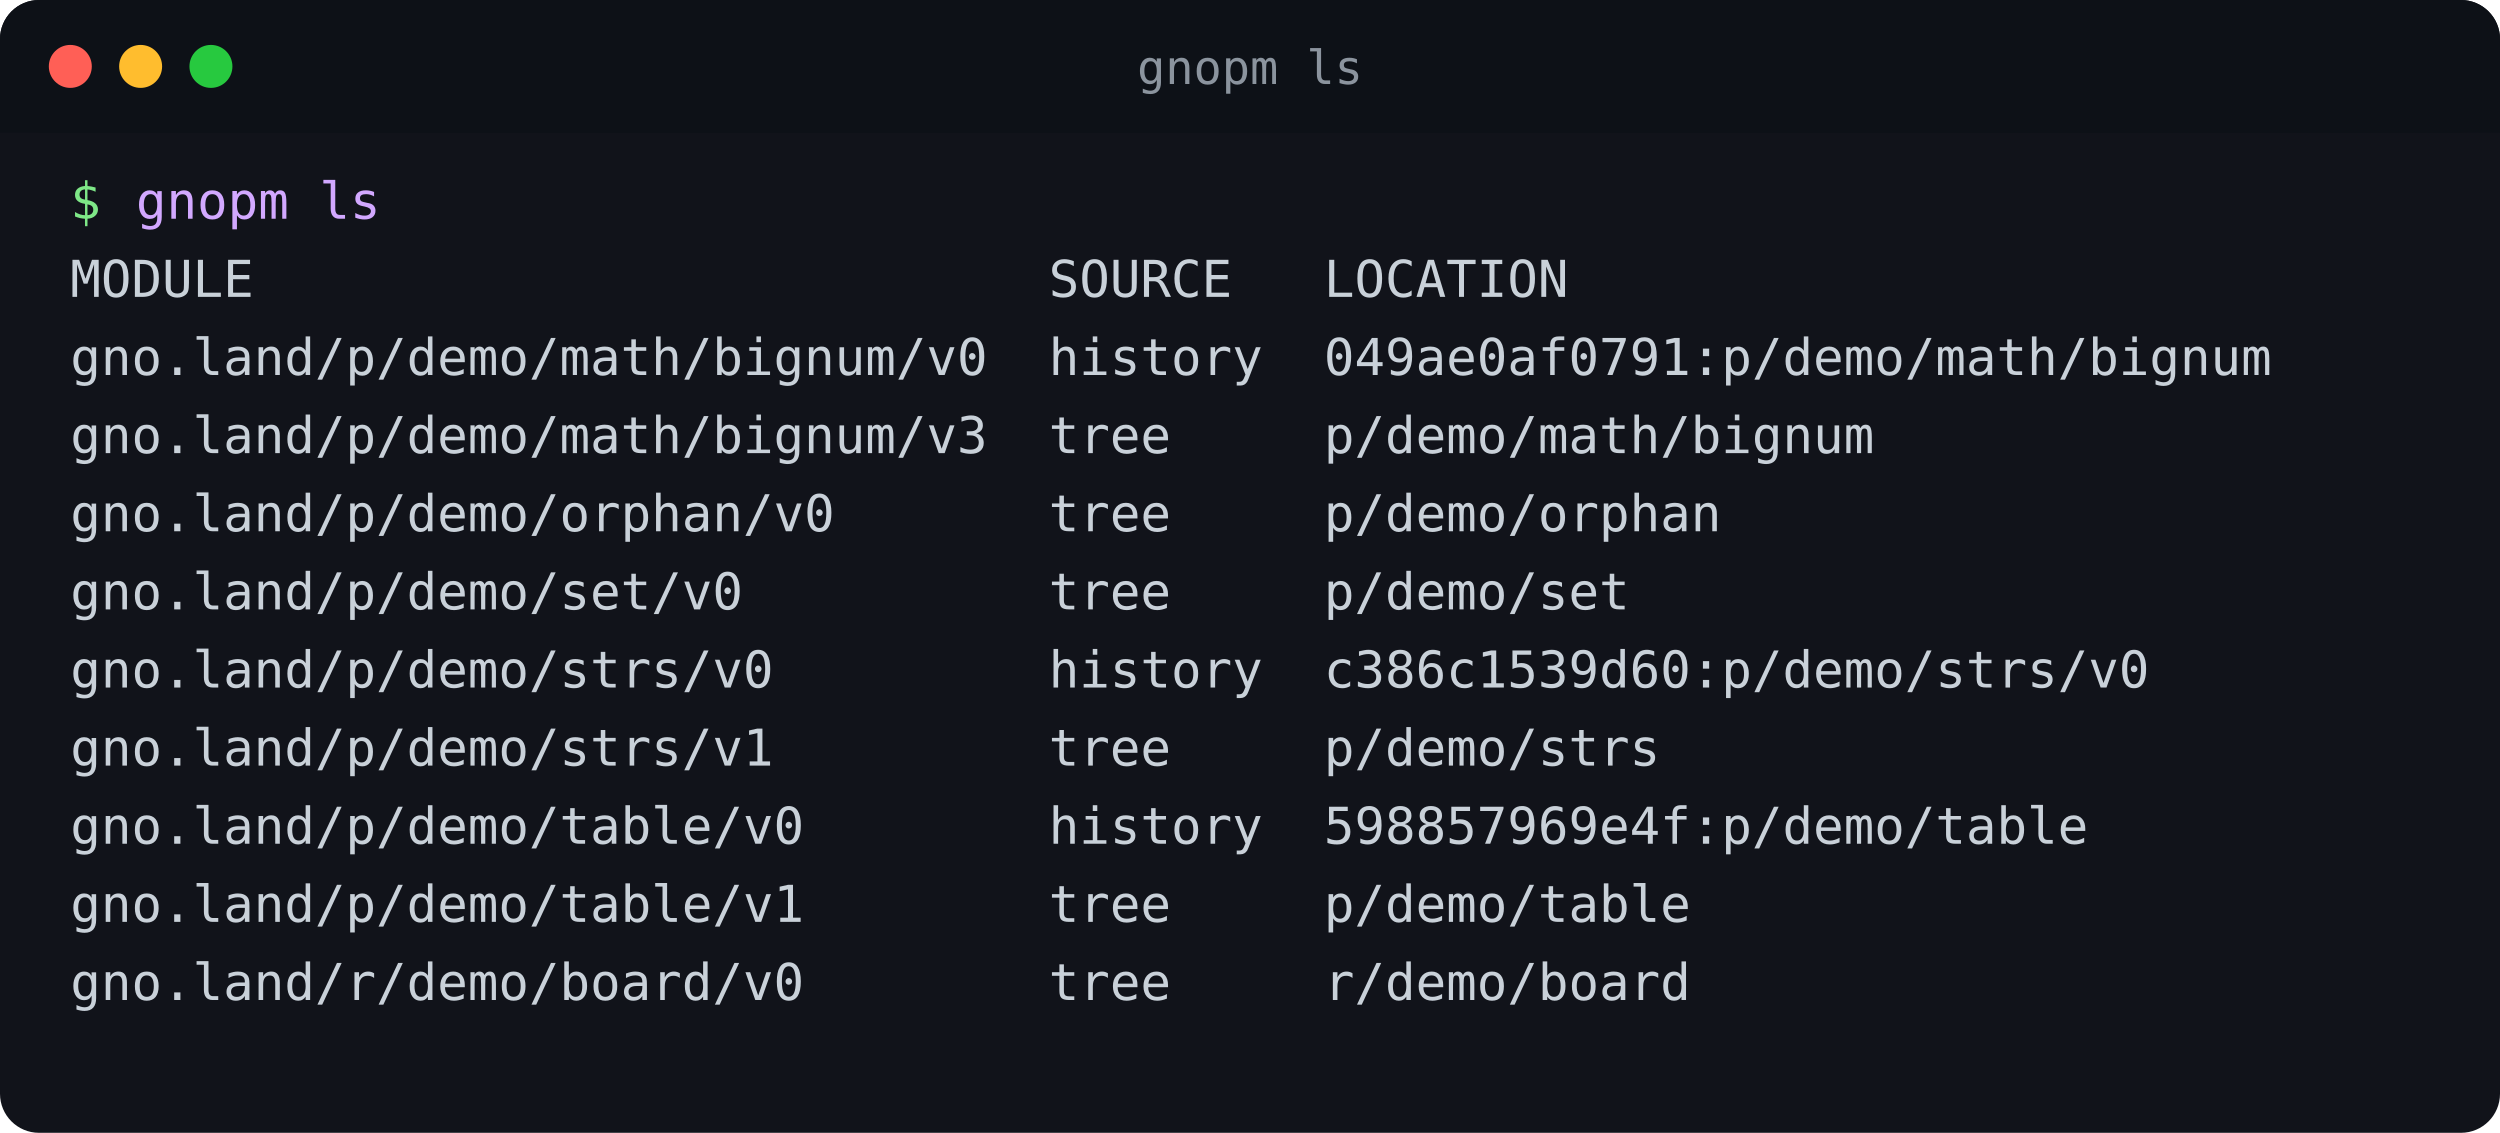
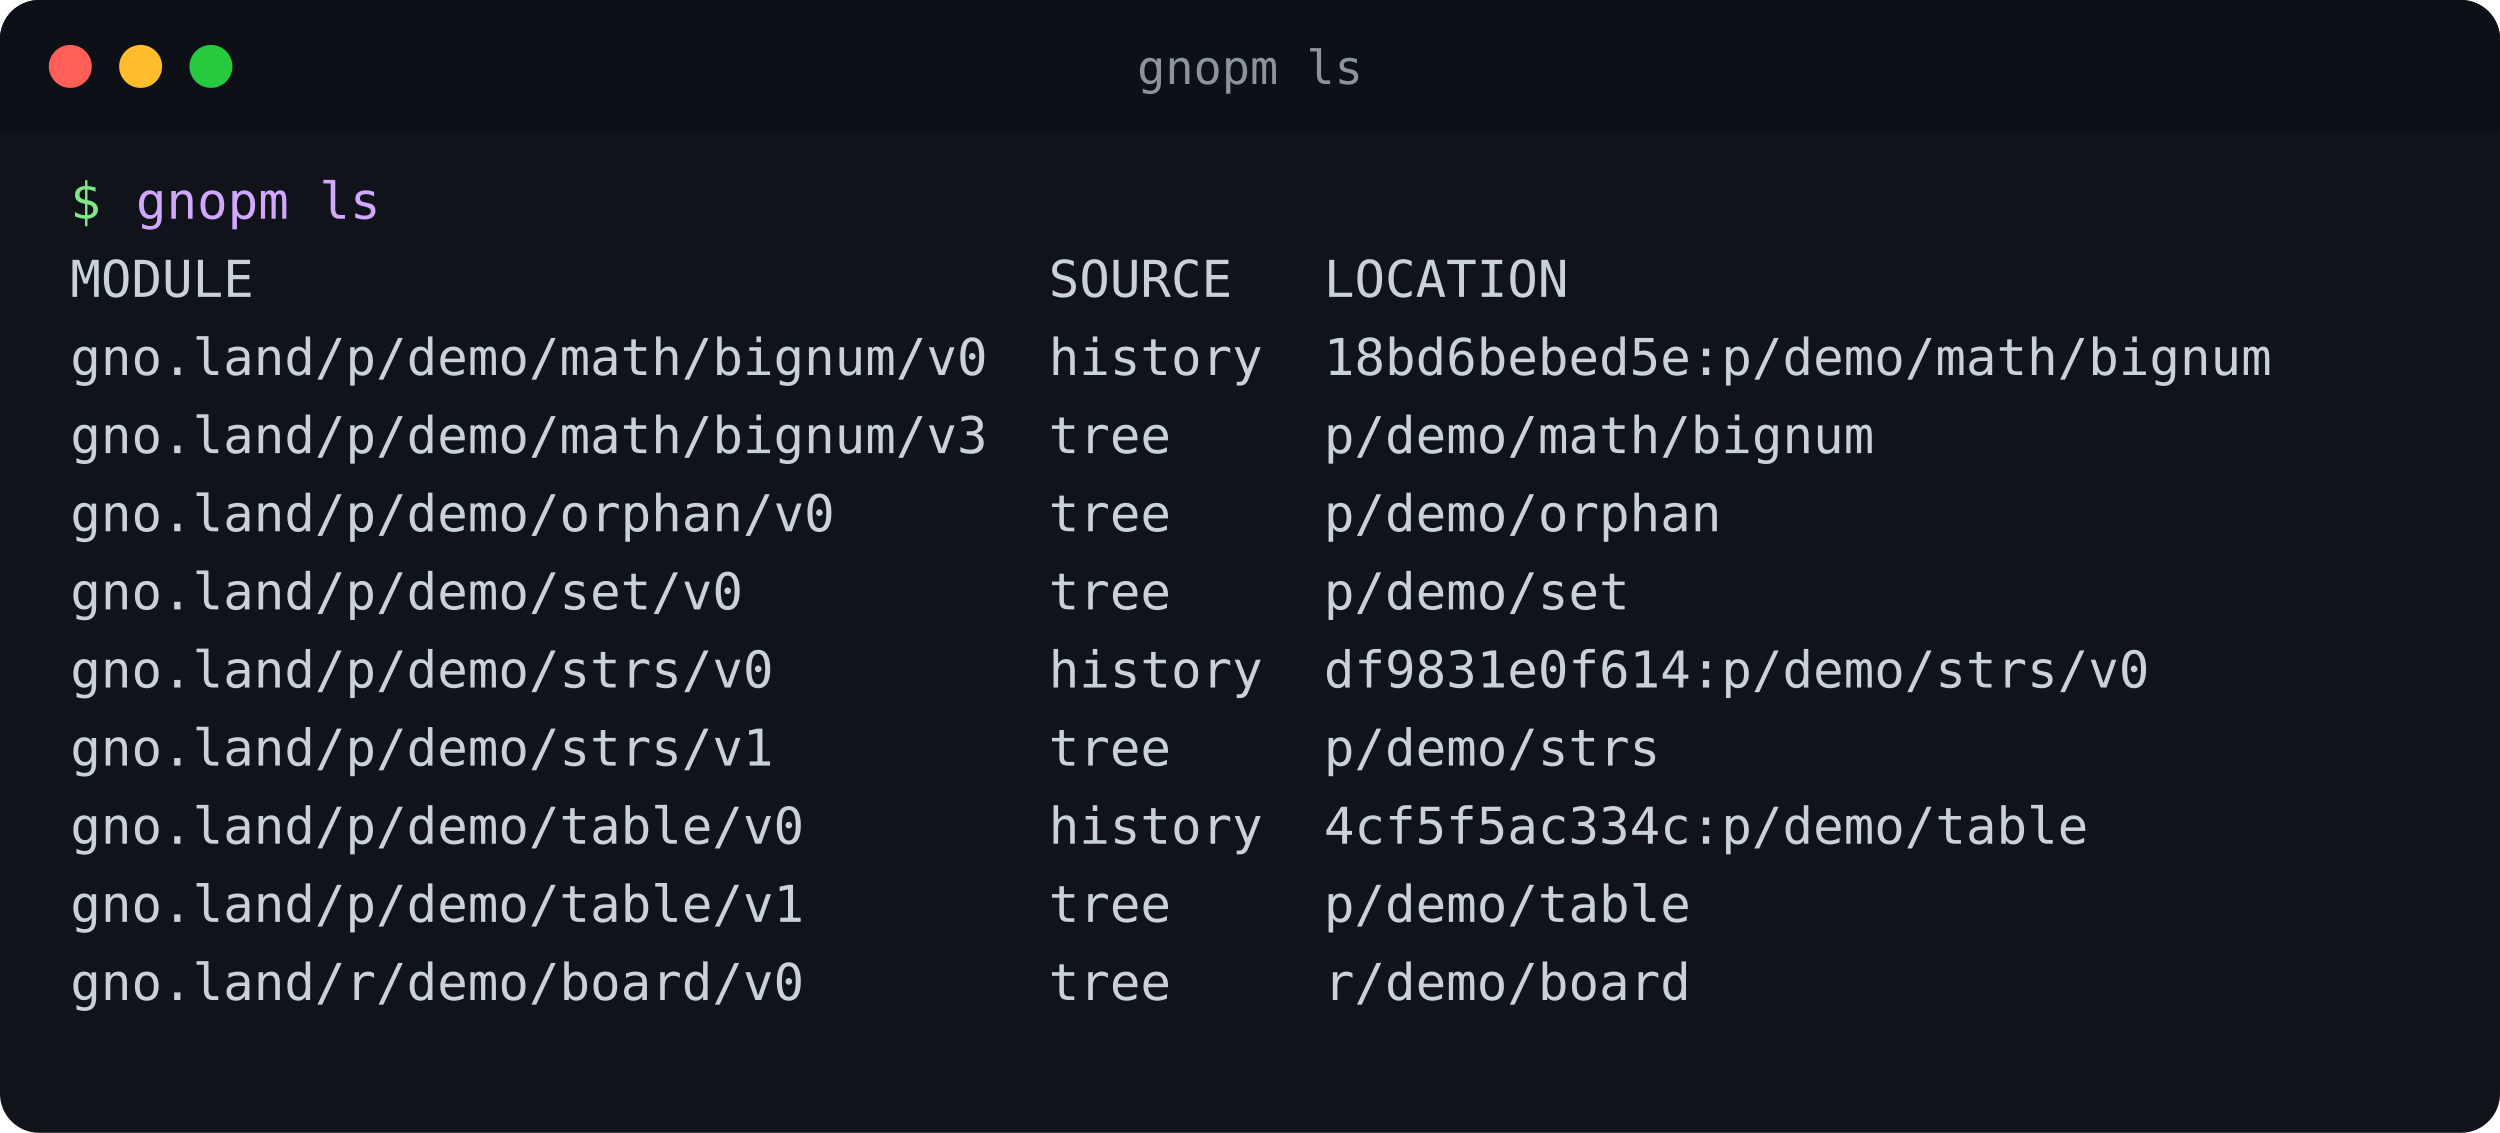
<svg xmlns="http://www.w3.org/2000/svg" width="640" height="290" viewBox="0 0 640 290" font-family="ui-monospace,SFMono-Regular,Menlo,monospace" font-size="13">
  <rect width="640" height="290" rx="10" fill="#11131a" />
  <rect width="640" height="34" rx="10" fill="#0d1117" />
  <rect y="24" width="640" height="10" fill="#0d1117" />
  <circle cx="18" cy="17.0" r="5.5" fill="#ff5f56" />
  <circle cx="36" cy="17.0" r="5.5" fill="#ffbd2e" />
  <circle cx="54" cy="17.0" r="5.5" fill="#27c93f" />
  <text x="320.0" y="21.5" fill="#8b949e" text-anchor="middle" font-size="12">gnopm ls</text>
  <text x="18" y="56" fill="#7ee787">$</text>
  <text x="34.8" y="56" fill="#d2a8ff">gnopm ls</text>
  <text x="18" y="76" fill="#c9d1d9" xml:space="preserve">MODULE                          SOURCE   LOCATION</text>
-   <text x="18" y="96" fill="#c9d1d9" xml:space="preserve">gno.land/p/demo/math/bignum/v0  history  049ae0af0791:p/demo/math/bignum</text>
+   <text x="18" y="96" fill="#c9d1d9" xml:space="preserve">gno.land/p/demo/math/bignum/v0  history  18bd6bebed5e:p/demo/math/bignum</text>
  <text x="18" y="116" fill="#c9d1d9" xml:space="preserve">gno.land/p/demo/math/bignum/v3  tree     p/demo/math/bignum</text>
  <text x="18" y="136" fill="#c9d1d9" xml:space="preserve">gno.land/p/demo/orphan/v0       tree     p/demo/orphan</text>
  <text x="18" y="156" fill="#c9d1d9" xml:space="preserve">gno.land/p/demo/set/v0          tree     p/demo/set</text>
-   <text x="18" y="176" fill="#c9d1d9" xml:space="preserve">gno.land/p/demo/strs/v0         history  c386c1539d60:p/demo/strs/v0</text>
+   <text x="18" y="176" fill="#c9d1d9" xml:space="preserve">gno.land/p/demo/strs/v0         history  df9831e0f614:p/demo/strs/v0</text>
  <text x="18" y="196" fill="#c9d1d9" xml:space="preserve">gno.land/p/demo/strs/v1         tree     p/demo/strs</text>
-   <text x="18" y="216" fill="#c9d1d9" xml:space="preserve">gno.land/p/demo/table/v0        history  598857969e4f:p/demo/table</text>
+   <text x="18" y="216" fill="#c9d1d9" xml:space="preserve">gno.land/p/demo/table/v0        history  4cf5f5ac334c:p/demo/table</text>
  <text x="18" y="236" fill="#c9d1d9" xml:space="preserve">gno.land/p/demo/table/v1        tree     p/demo/table</text>
  <text x="18" y="256" fill="#c9d1d9" xml:space="preserve">gno.land/r/demo/board/v0        tree     r/demo/board</text>
</svg>
